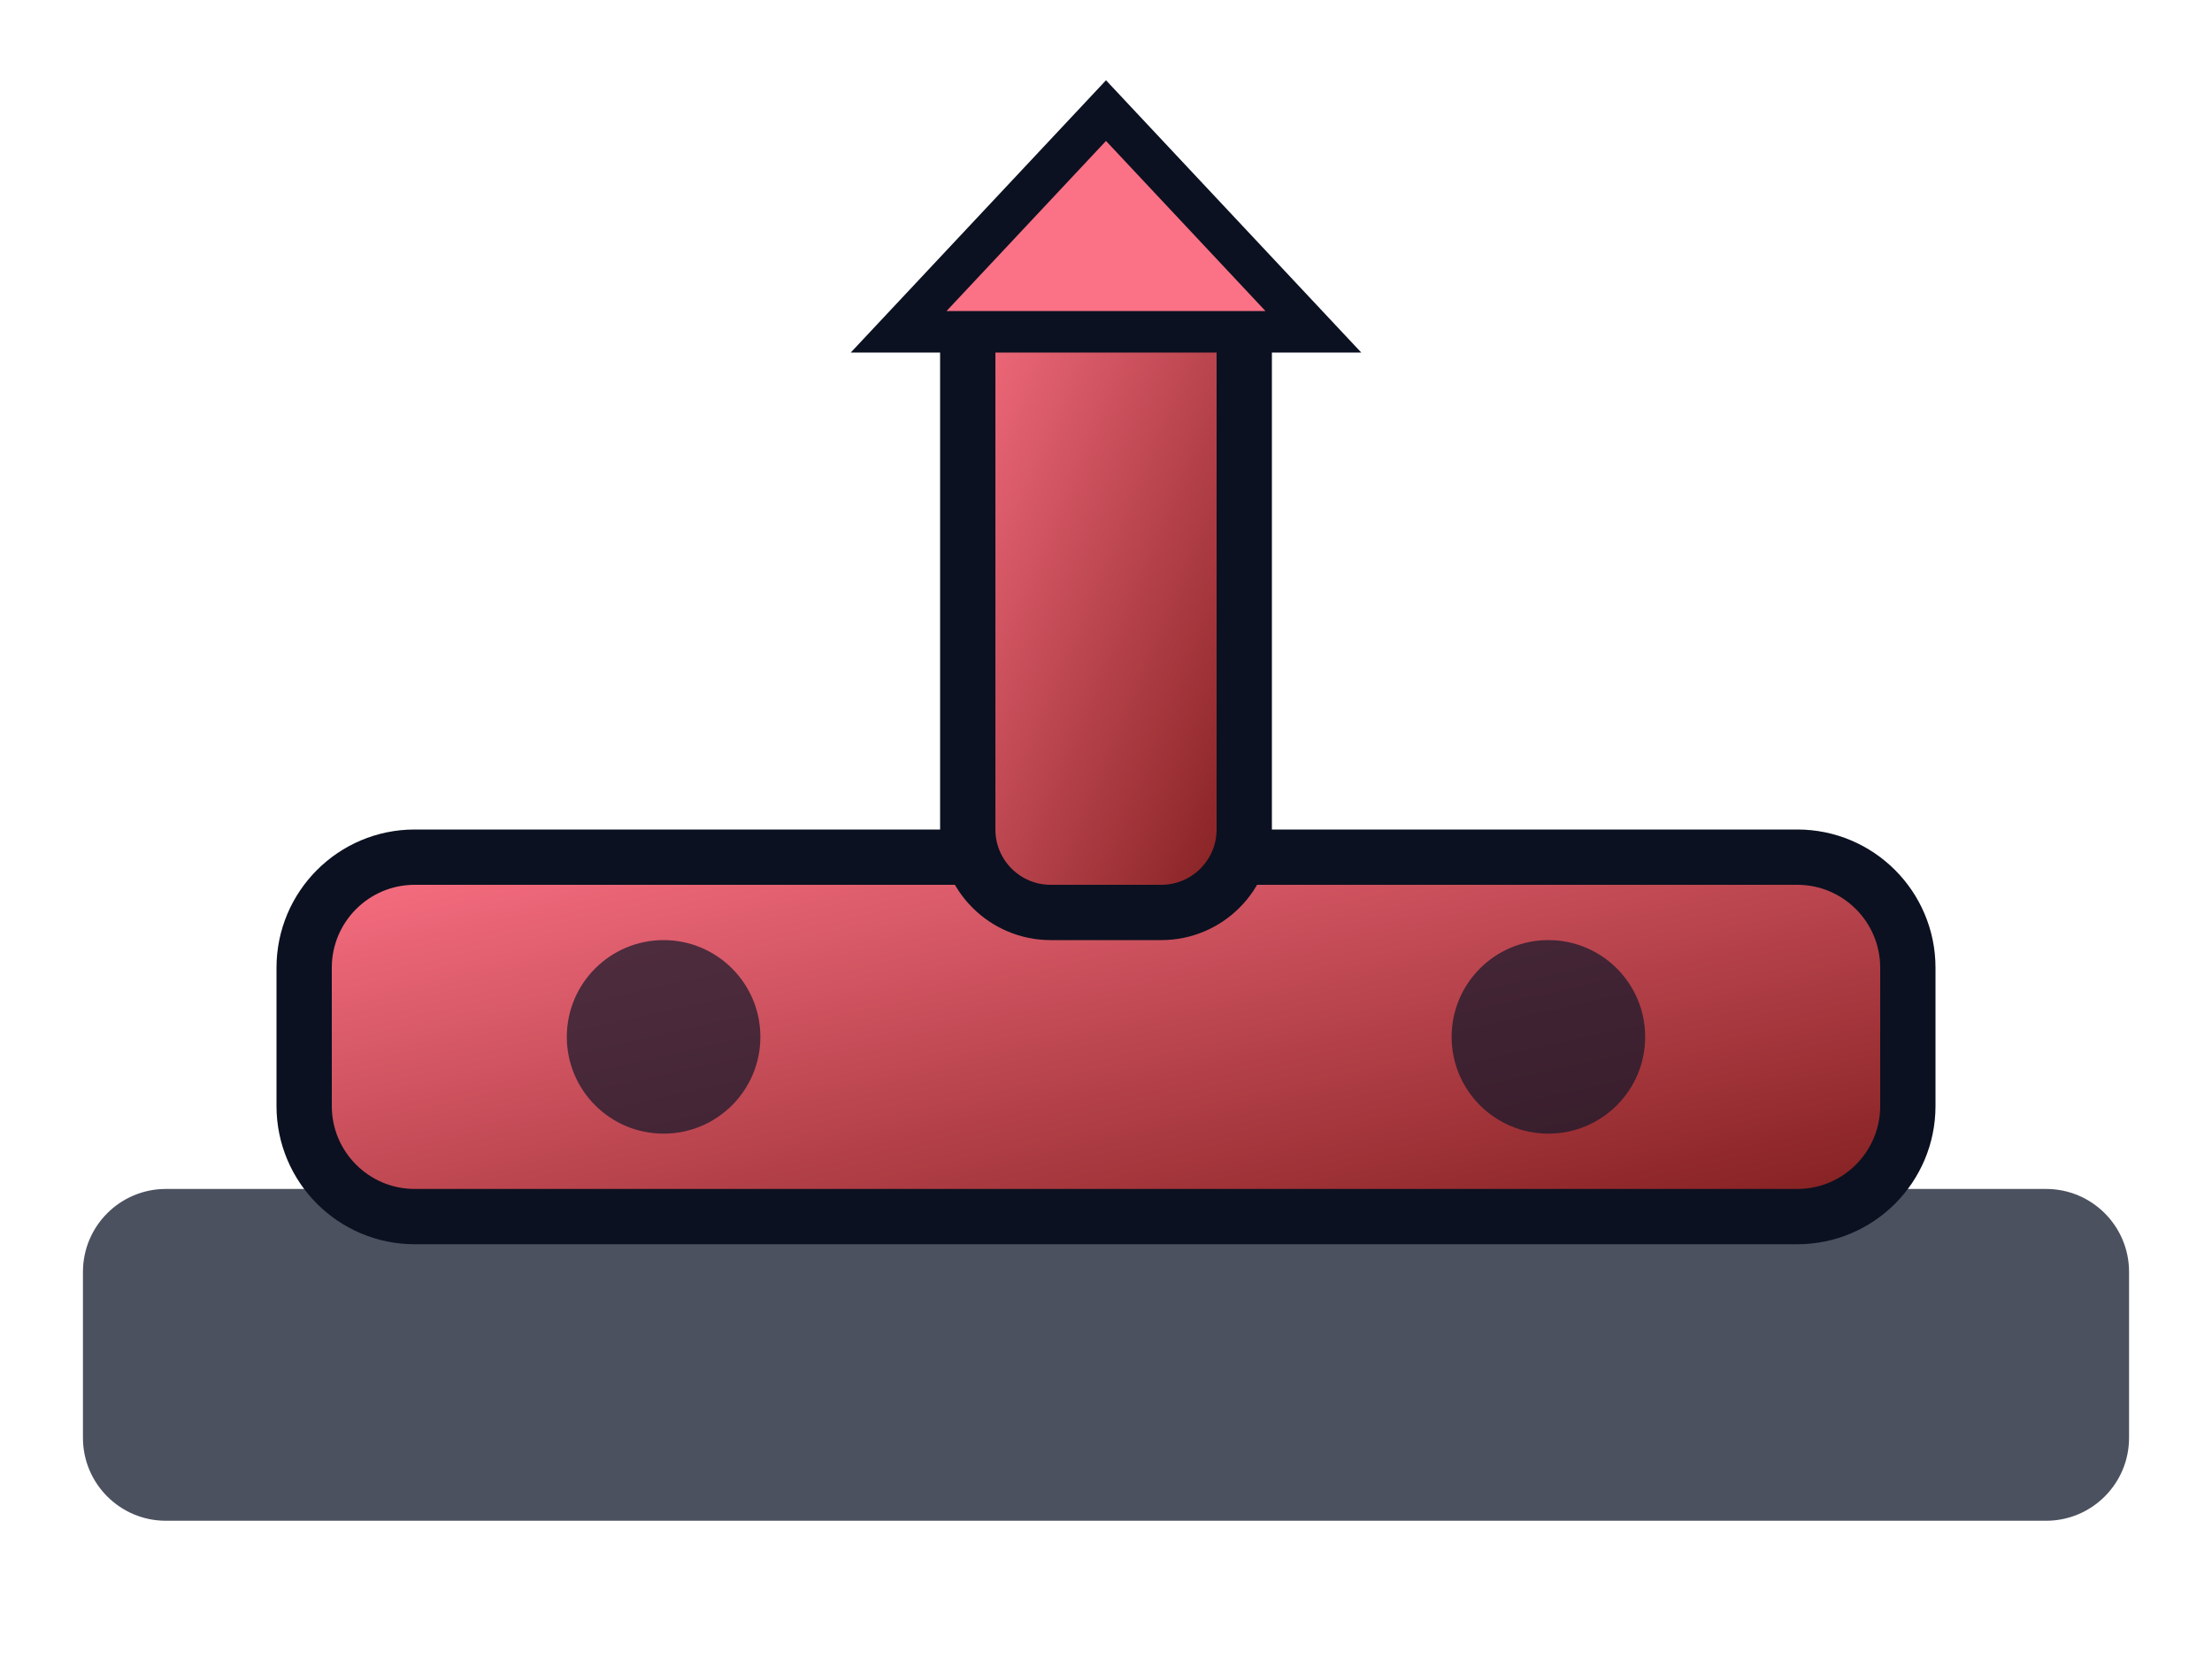
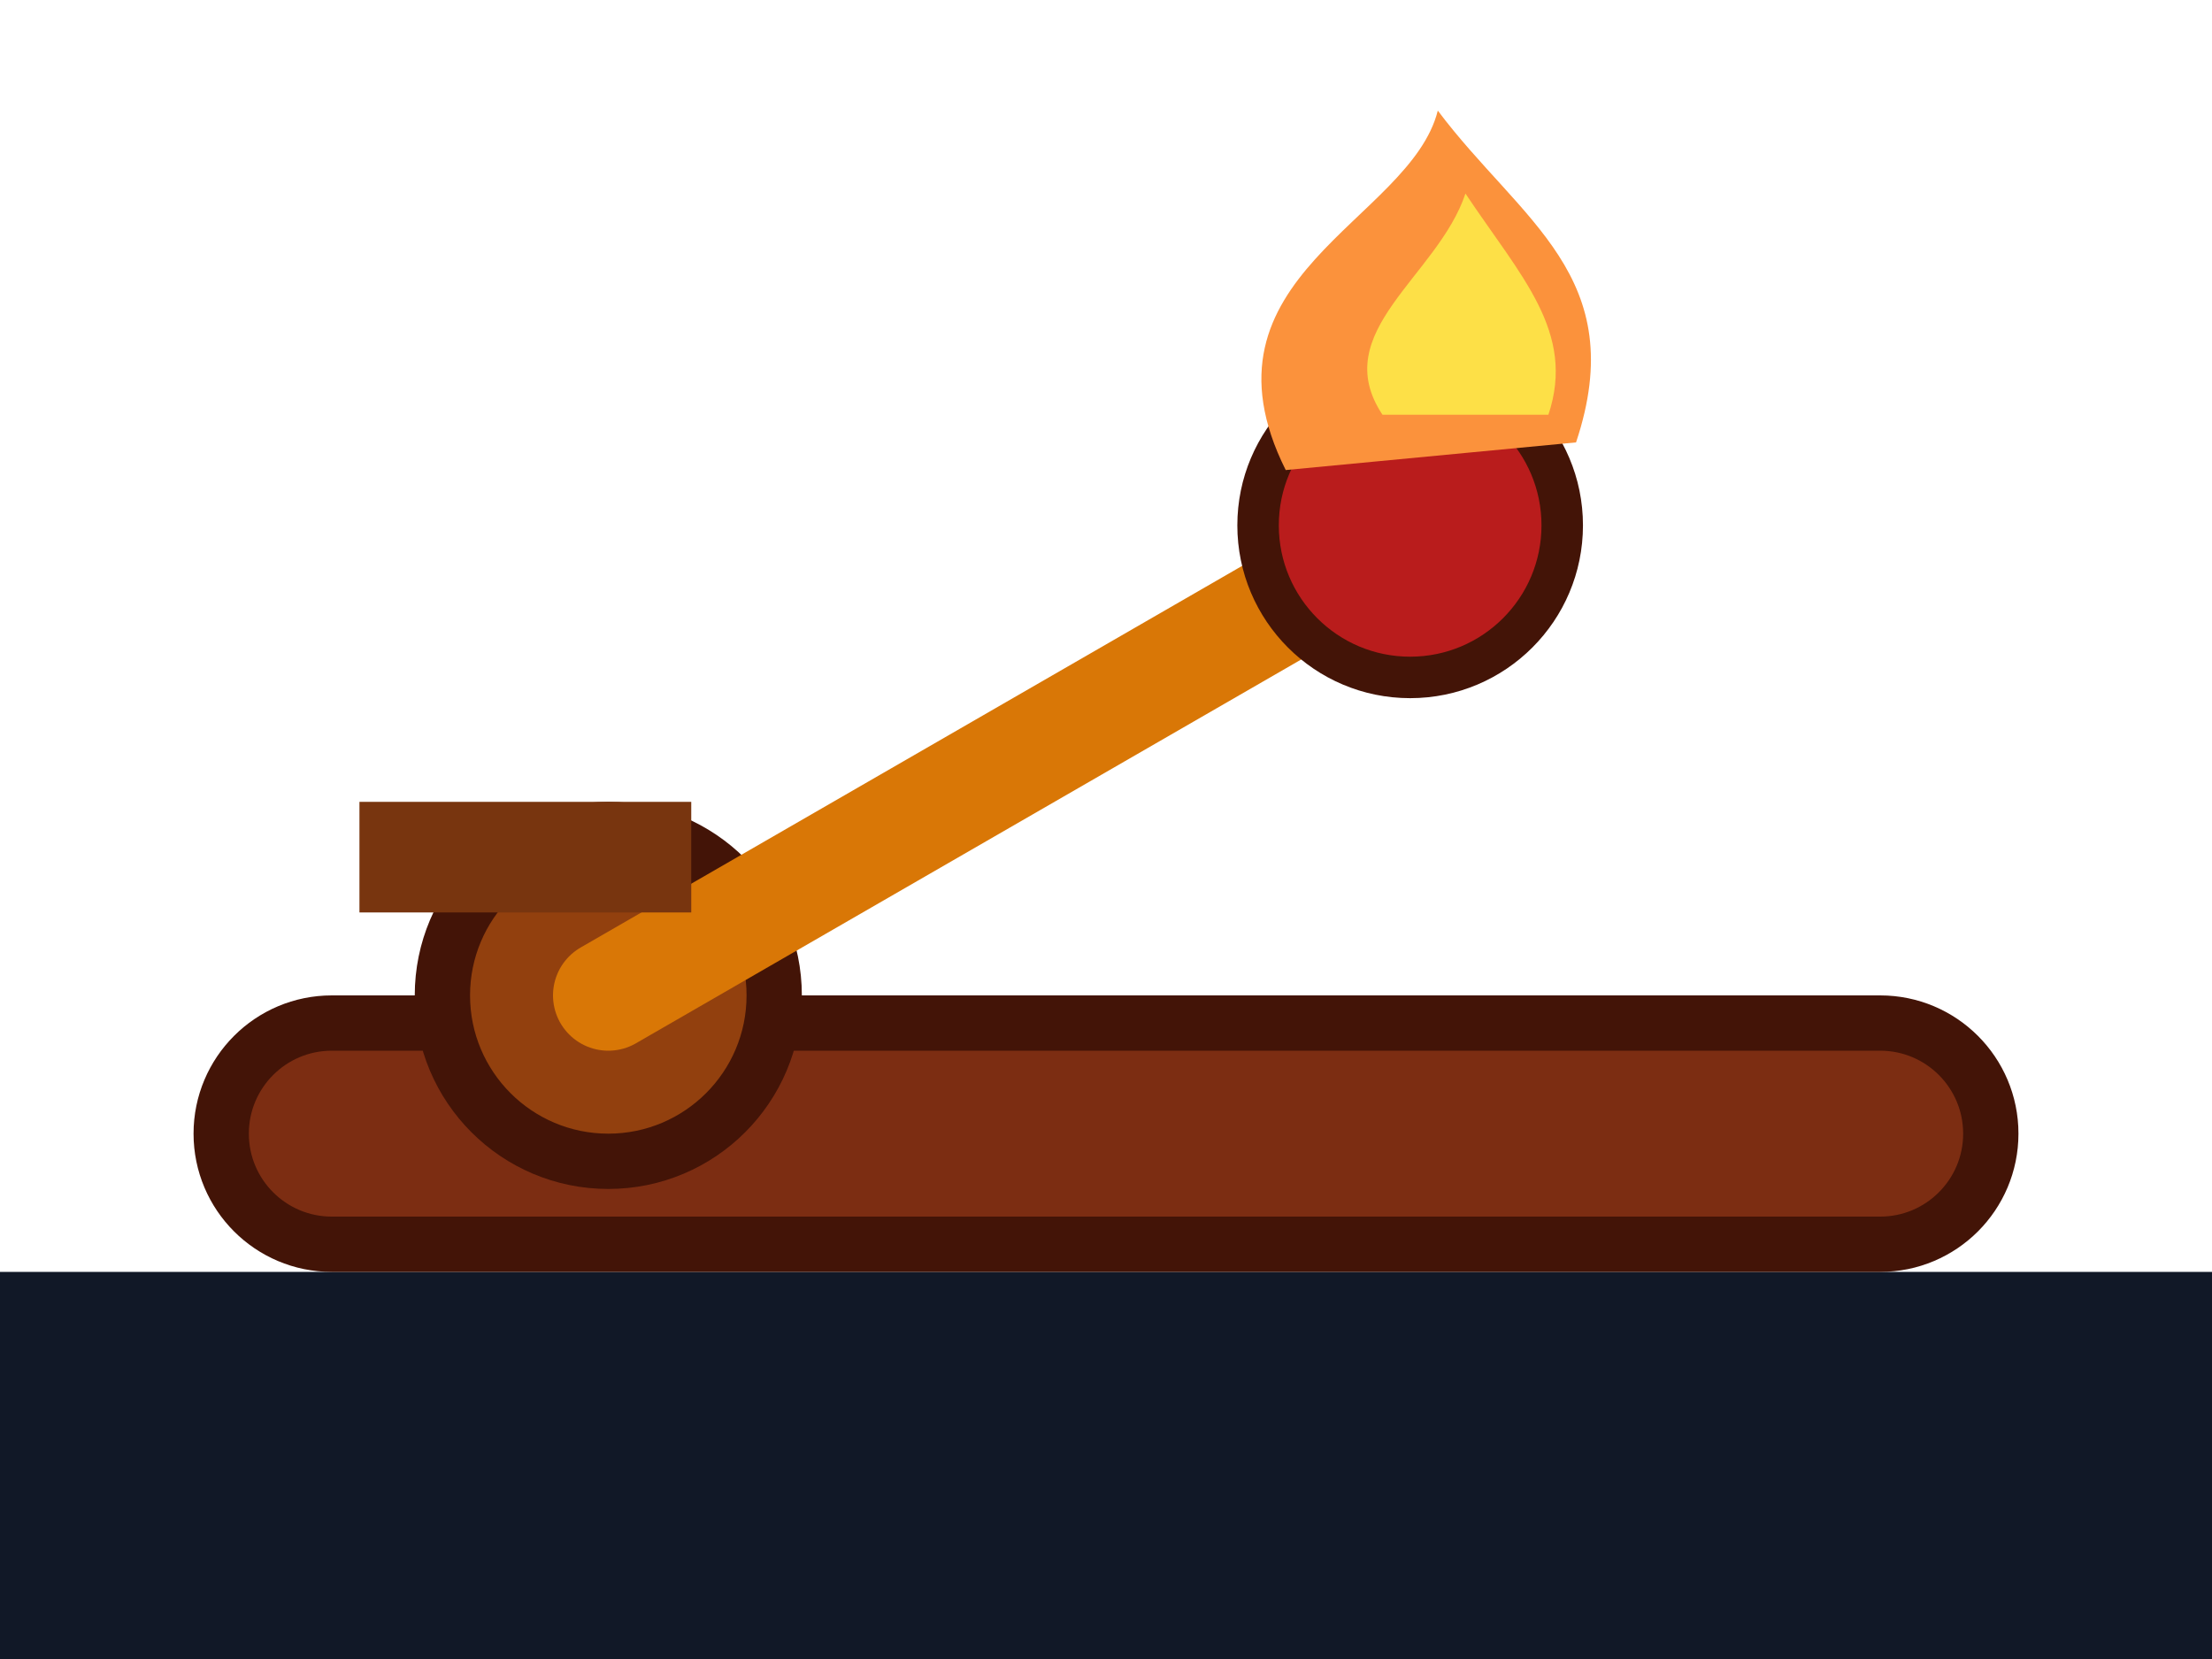
<svg xmlns="http://www.w3.org/2000/svg" width="160" height="120" viewBox="0 0 160 120">
-   <defs>
-     <linearGradient id="g" x1="0" y1="0" x2="1" y2="1">
-       <stop offset="0%" stop-color="#fb7185" />
-       <stop offset="100%" stop-color="#7f1d1d" />
-     </linearGradient>
-   </defs>
-   <rect x="6" y="86" width="148" height="24" rx="6" fill="#0f172a" opacity="0.75" />
-   <rect x="22" y="62" width="116" height="26" rx="8" fill="url(#g)" stroke="#0b1120" stroke-width="4" />
-   <circle cx="48" cy="75" r="7" fill="#0f172a" opacity="0.7" />
-   <circle cx="112" cy="75" r="7" fill="#0f172a" opacity="0.7" />
-   <rect x="70" y="18" width="20" height="48" rx="6" fill="url(#g)" stroke="#0b1120" stroke-width="4" />
-   <polygon points="80,8 95,24 65,24" fill="#fb7185" stroke="#0b1120" stroke-width="3" />
+   <rect x="0" y="92" width="160" height="28" fill="#111827" />
+   <rect x="16" y="74" width="128" height="16" rx="8" fill="#7c2d12" stroke="#431407" stroke-width="4" />
+   <circle cx="44" cy="72" r="12" fill="#92400e" stroke="#431407" stroke-width="4" />
+   <line x1="44" y1="72" x2="96" y2="42" stroke="#d97706" stroke-width="8" stroke-linecap="round" />
+   <circle cx="102" cy="38" r="11" fill="#b91c1c" stroke="#431407" stroke-width="3" />
+   <path d="M93 34 C86 20, 102 16, 104 8 C110 16,118 20,114 32 Z" fill="#fb923c" />
+   <path d="M100 30 C96 24, 104 20, 106 14 C110 20,114 24,112 30 Z" fill="#fde047" />
+   <rect x="26" y="58" width="24" height="8" fill="#78350f" />
</svg>
